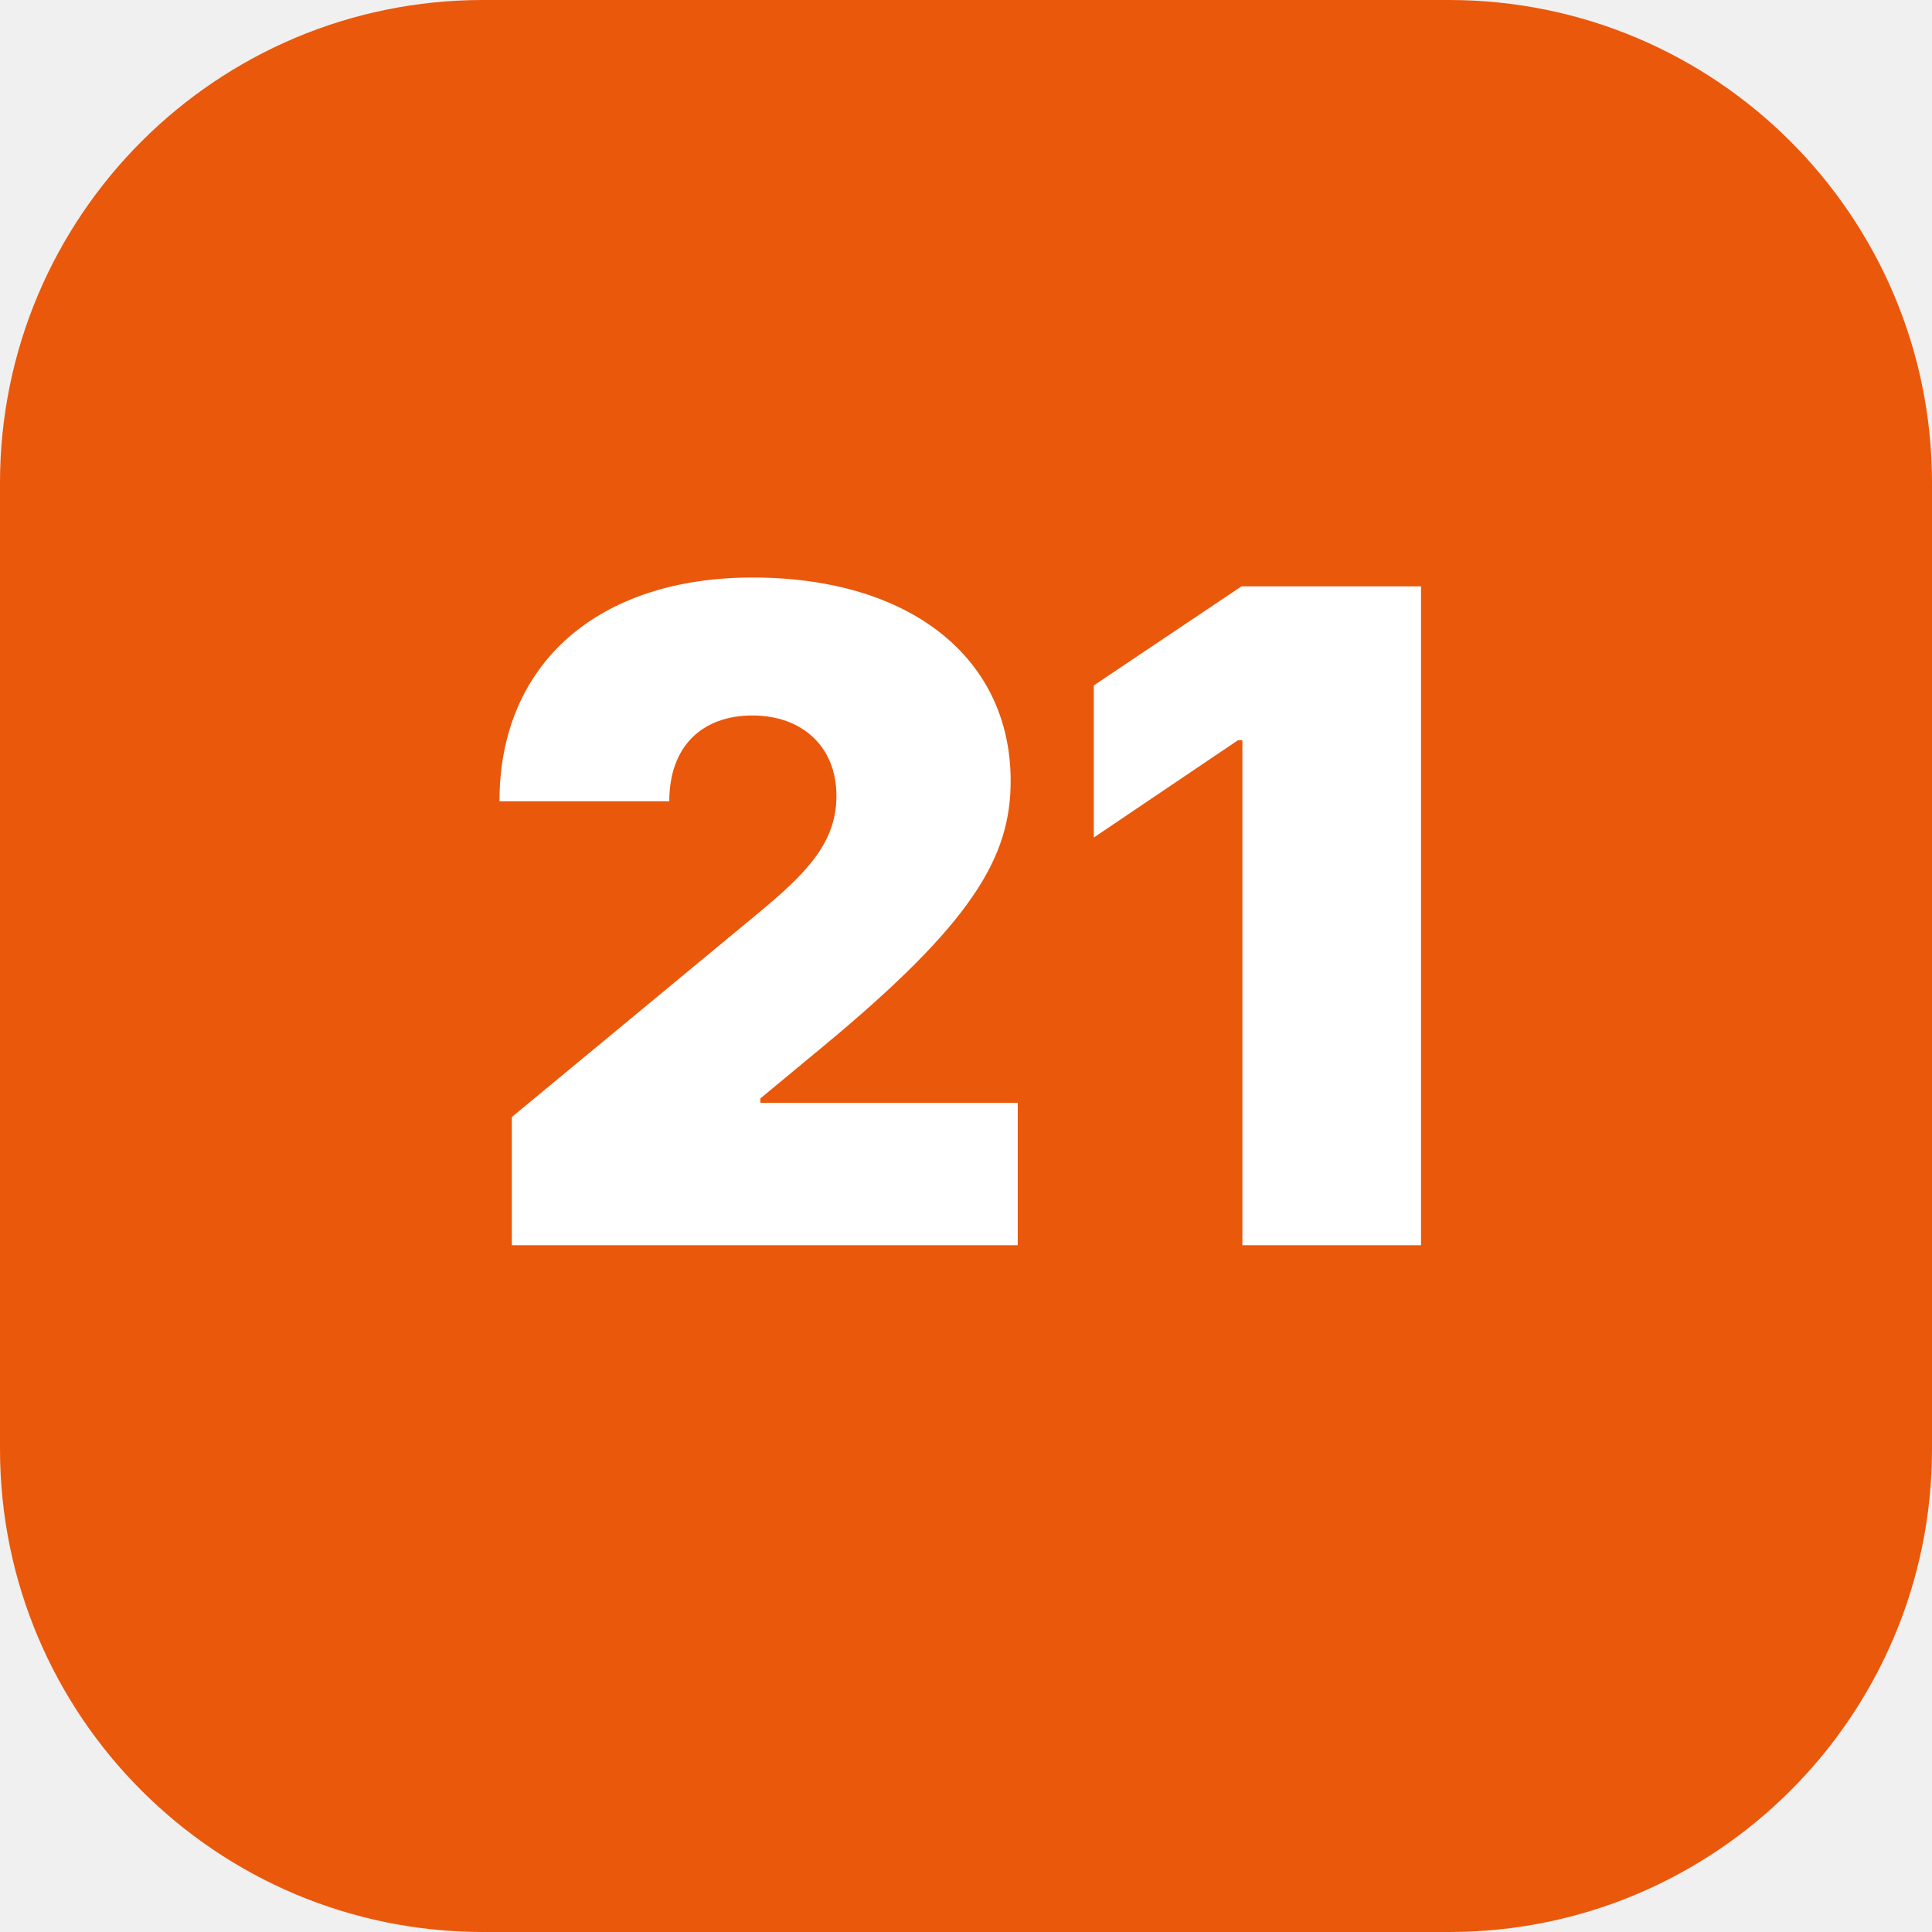
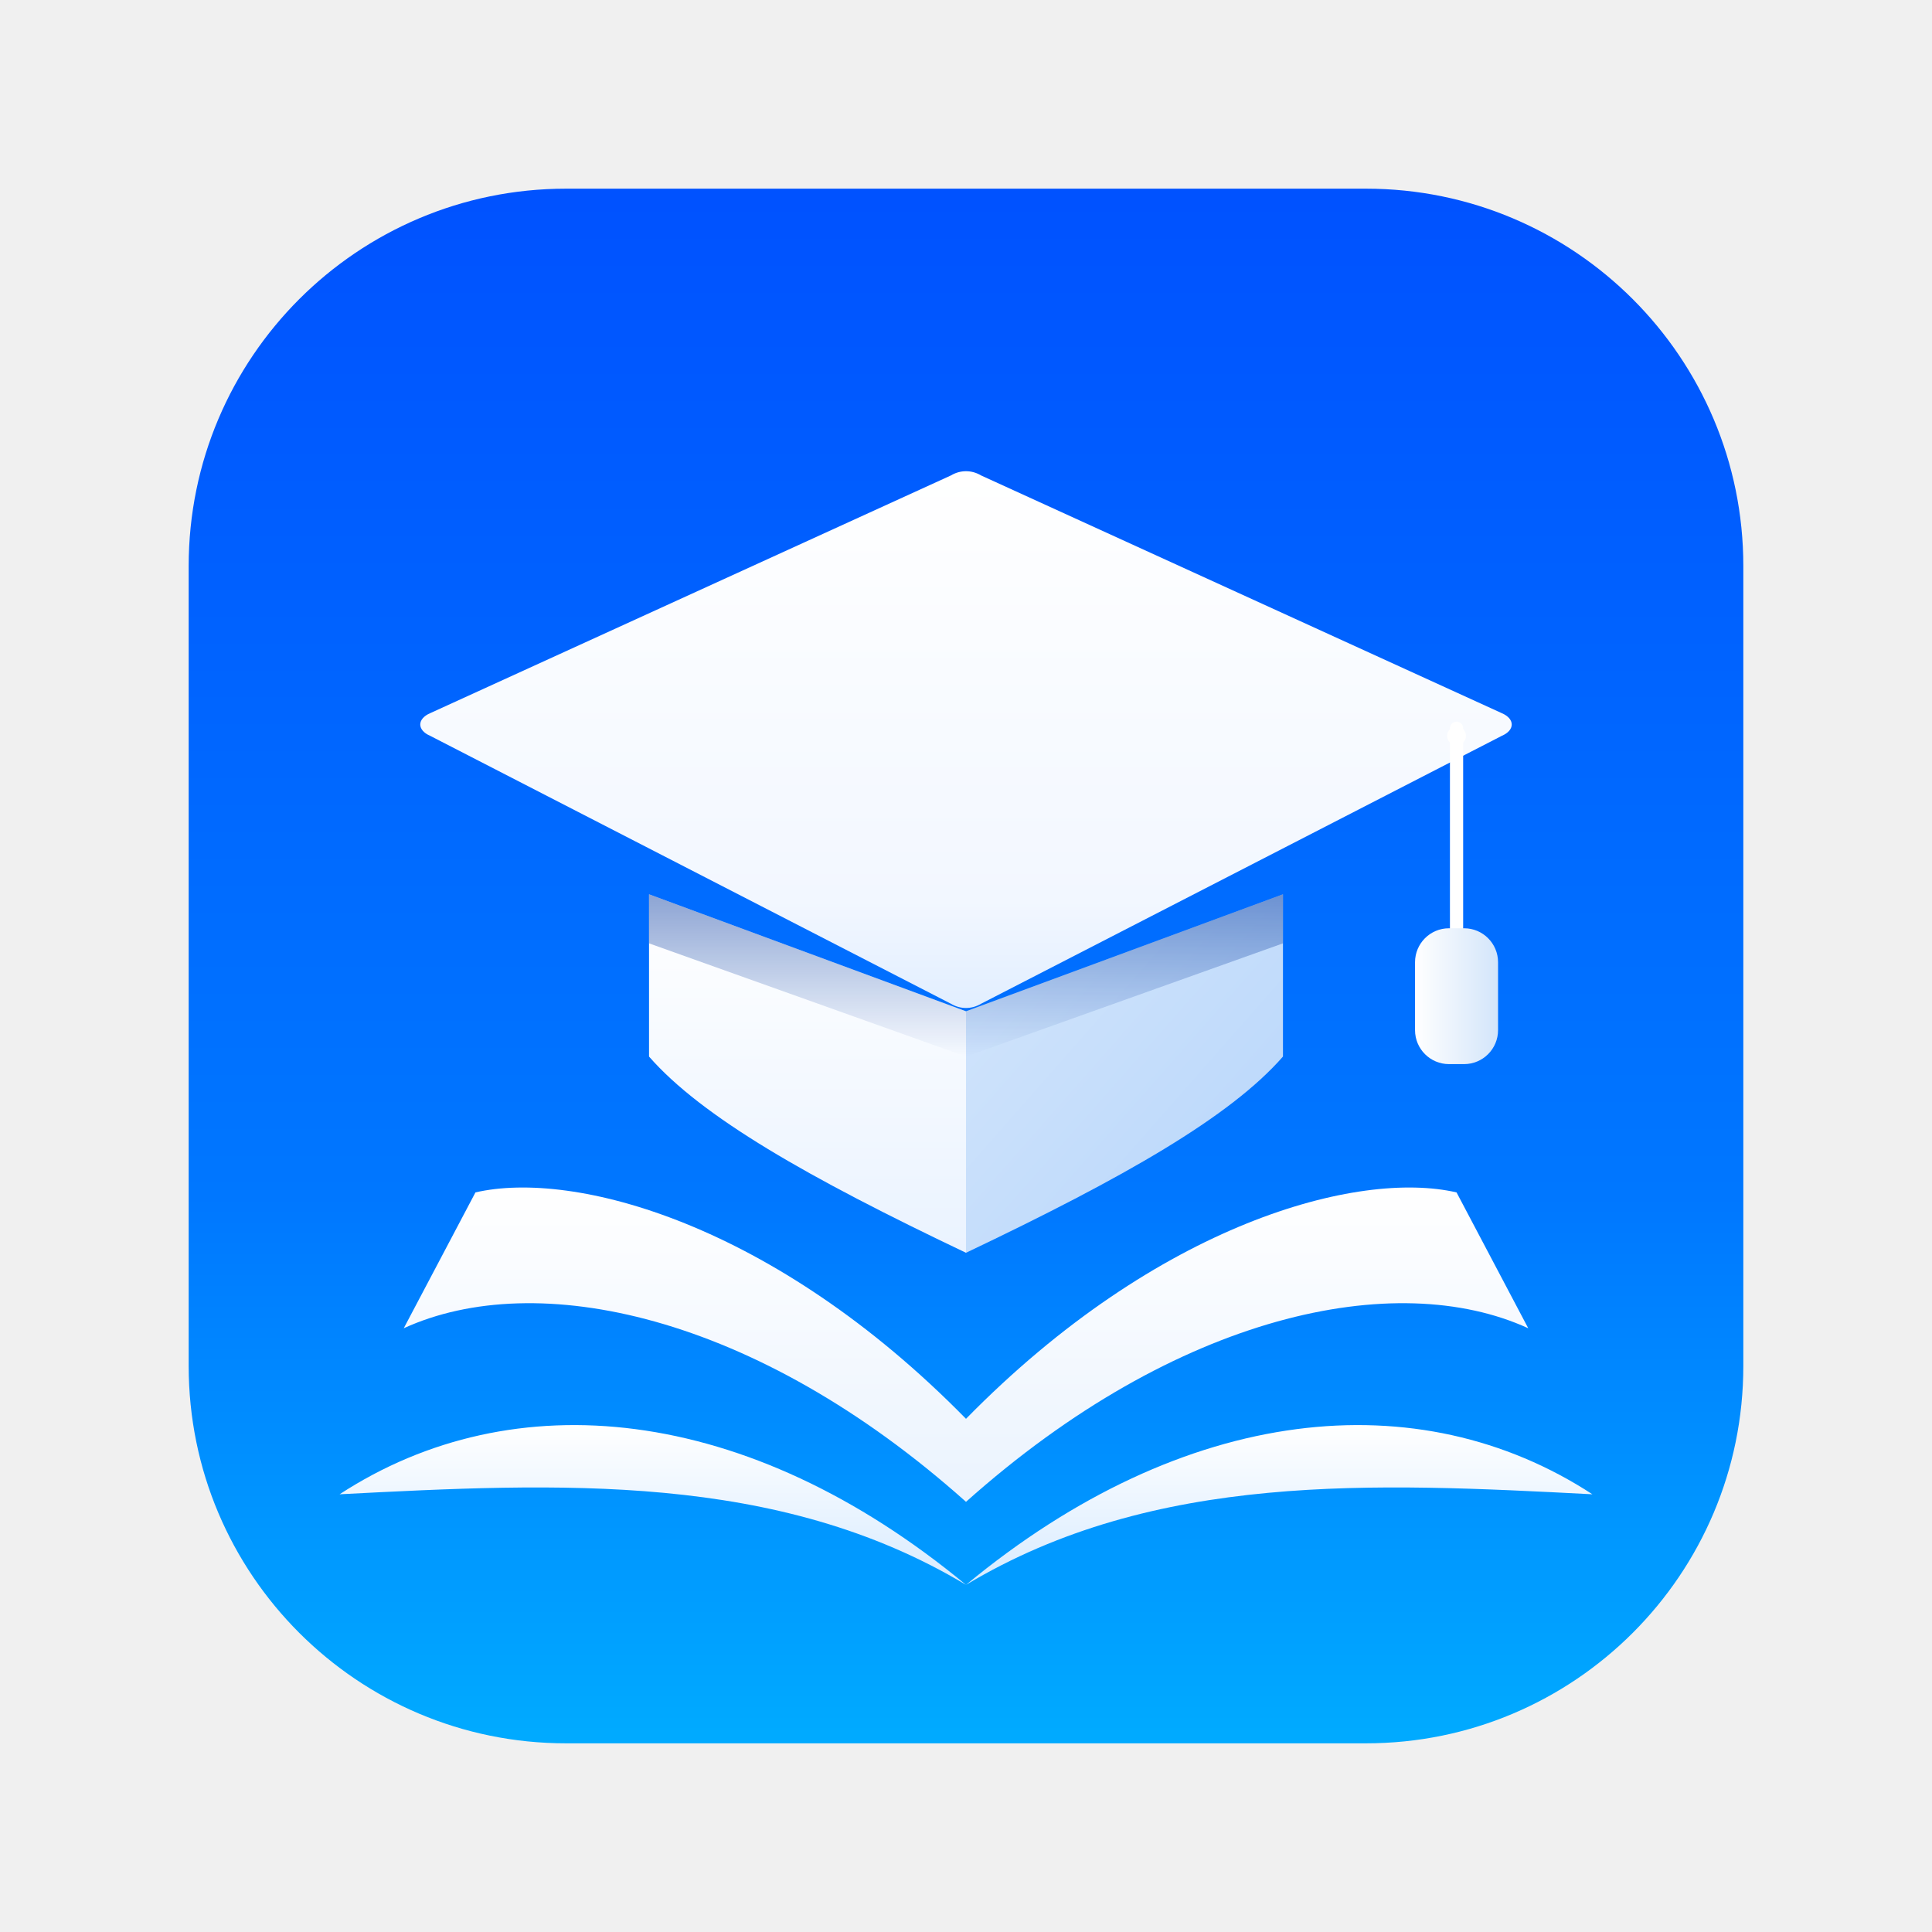
- <svg xmlns="http://www.w3.org/2000/svg" viewBox="0 0 512 512" fill="none">
-   <rect width="512" height="512" rx="128" fill="#ea580c" />
-   <text x="256" y="330" font-family="system-ui, -apple-system, sans-serif" font-size="240" font-weight="900" fill="#ffffff" text-anchor="middle">21</text>
+ <svg xmlns="http://www.w3.org/2000/svg" viewBox="0 0 512 512" width="100%" height="100%">
+   <defs>
+     <linearGradient id="bgGradient" x1="0%" y1="0%" x2="0%" y2="100%">
+       <stop offset="0%" stop-color="#0052ff" />
+       <stop offset="65%" stop-color="#0077ff" />
+       <stop offset="100%" stop-color="#00aaff" />
+     </linearGradient>
+     <linearGradient id="capTopGradient" x1="0%" y1="0%" x2="0%" y2="100%">
+       <stop offset="0%" stop-color="#ffffff" />
+       <stop offset="80%" stop-color="#f2f7ff" />
+       <stop offset="100%" stop-color="#e1eeff" />
+     </linearGradient>
+     <linearGradient id="baseRightGradient" x1="0%" y1="0%" x2="100%" y2="100%">
+       <stop offset="0%" stop-color="#d4e6fc" />
+       <stop offset="100%" stop-color="#b6d5fa" />
+     </linearGradient>
+     <linearGradient id="baseLeftGradient" x1="0%" y1="0%" x2="0%" y2="100%">
+       <stop offset="0%" stop-color="#ffffff" />
+       <stop offset="100%" stop-color="#eaf3ff" />
+     </linearGradient>
+     <linearGradient id="rimShadow" x1="0%" y1="0%" x2="0%" y2="100%">
+       <stop offset="0%" stop-color="#00359e" stop-opacity="0.45" />
+       <stop offset="100%" stop-color="#00359e" stop-opacity="0" />
+     </linearGradient>
+     <linearGradient id="upperPagesGradient" x1="0%" y1="0%" x2="0%" y2="100%">
+       <stop offset="0%" stop-color="#ffffff" />
+       <stop offset="100%" stop-color="#eaf3fe" />
+     </linearGradient>
+     <linearGradient id="lowerPagesGradient" x1="0%" y1="0%" x2="0%" y2="100%">
+       <stop offset="0%" stop-color="#ffffff" />
+       <stop offset="100%" stop-color="#d8ebff" />
+     </linearGradient>
+     <linearGradient id="tasselGradient" x1="0%" y1="0%" x2="100%" y2="0%">
+       <stop offset="0%" stop-color="#ffffff" />
+       <stop offset="100%" stop-color="#d3e5fa" />
+     </linearGradient>
+   </defs>
+   <rect x="50" y="50" width="412" height="412" rx="100" fill="url(#bgGradient)" />
+   <path d="M 172,237             L 256,268             L 256,332             C 214,312 186,296 172,280             Z" fill="url(#baseLeftGradient)" />
+   <path d="M 256,268             L 340,237             L 340,280             C 326,296 298,312 256,332             Z" fill="url(#baseRightGradient)" />
+   <path d="M 172,237             L 256,268             L 340,237             L 340,250             L 256,280             L 172,250             Z" fill="url(#rimShadow)" />
+   <path d="M 252,126             C 254.5,124.5 257.5,124.5 260,126             L 398,189             C 401.5,190.5 401.5,193.5 398,195             L 260,266             C 257.5,267.5 254.5,267.5 252,266             L 114,195             C 110.5,193.5 110.5,190.5 114,189             Z" fill="url(#capTopGradient)" />
+   <path d="M 386,193 L 386,248" stroke="#ffffff" stroke-width="3.5" stroke-linecap="round" />
+   <circle cx="386" cy="195" r="2.5" fill="#ffffff" />
+   <rect x="375" y="246" width="22" height="36" rx="9" fill="url(#tasselGradient)" />
+   <path d="M 256,376             C 205,324 152,310 126,316             L 107,352             C 142,336 200,348 256,398             C 312,348 370,336 405,352             L 386,316             C 360,310 307,324 256,376             Z" fill="url(#upperPagesGradient)" />
+   <path d="M 90,396             C 136,366 198,372 256,420             C 206,390 148,393 90,396             Z" fill="url(#lowerPagesGradient)" />
+   <path d="M 422,396             C 376,366 314,372 256,420             C 306,390 364,393 422,396             Z" fill="url(#lowerPagesGradient)" />
</svg>
